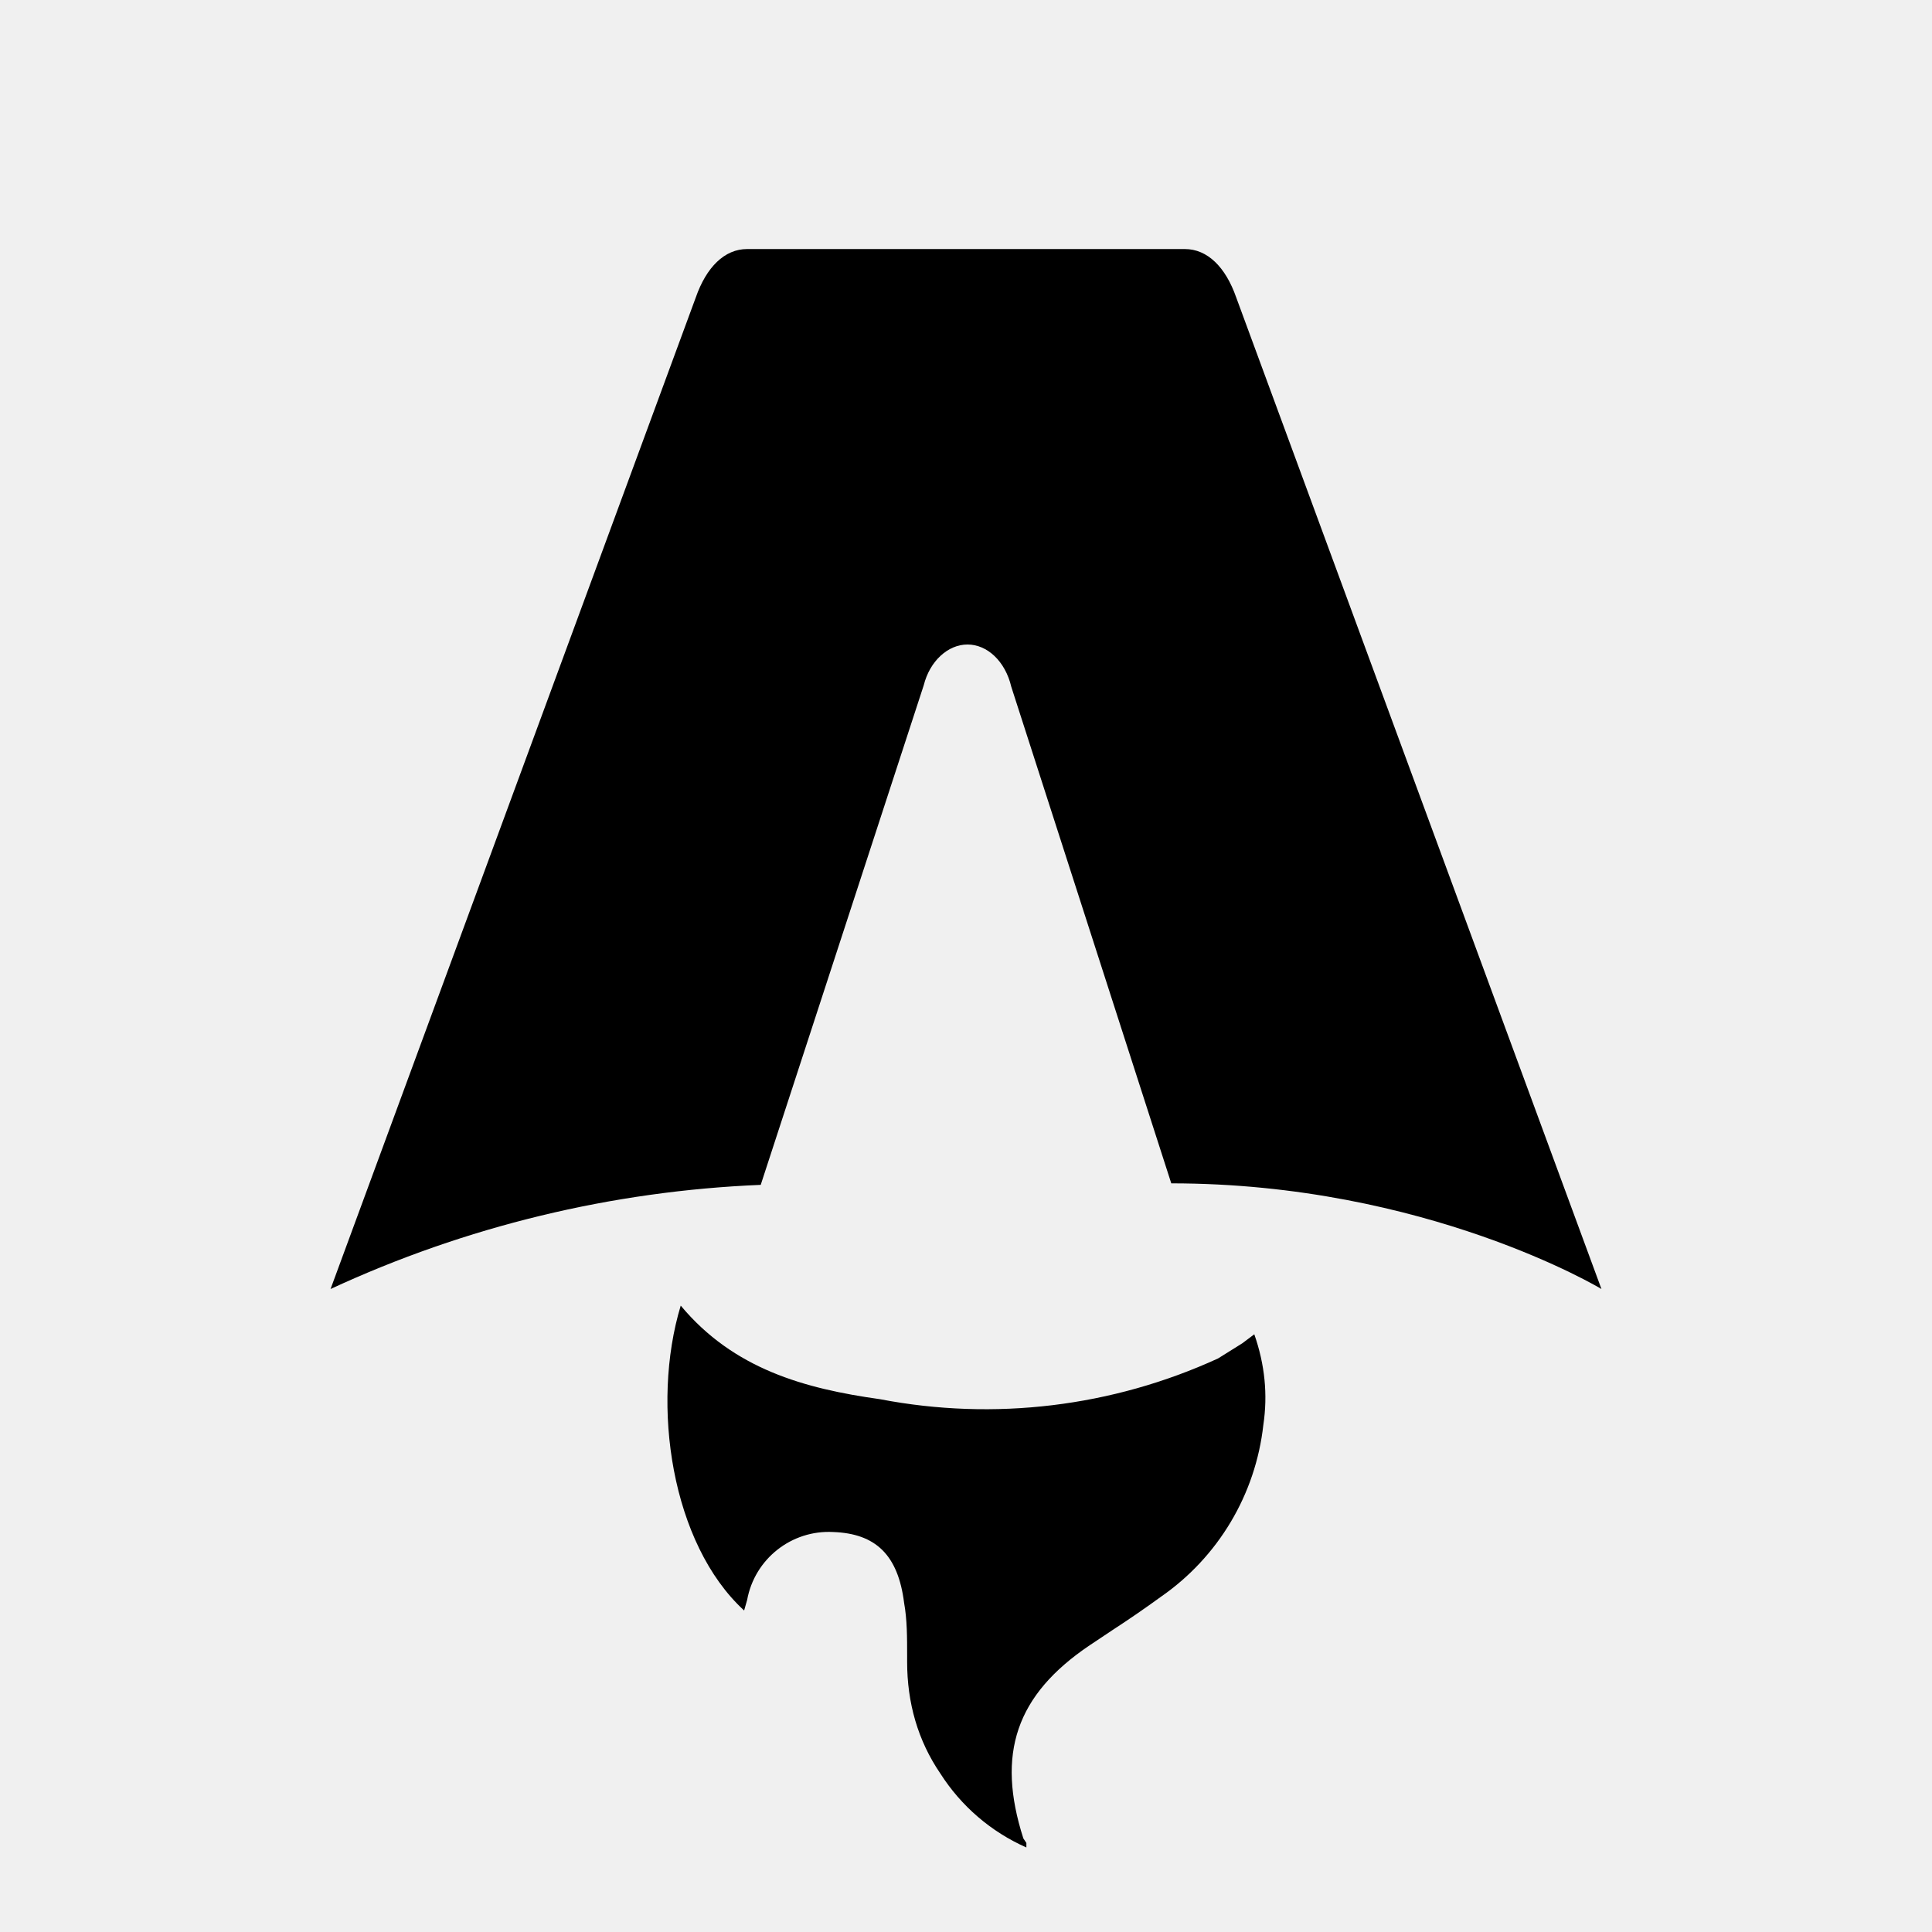
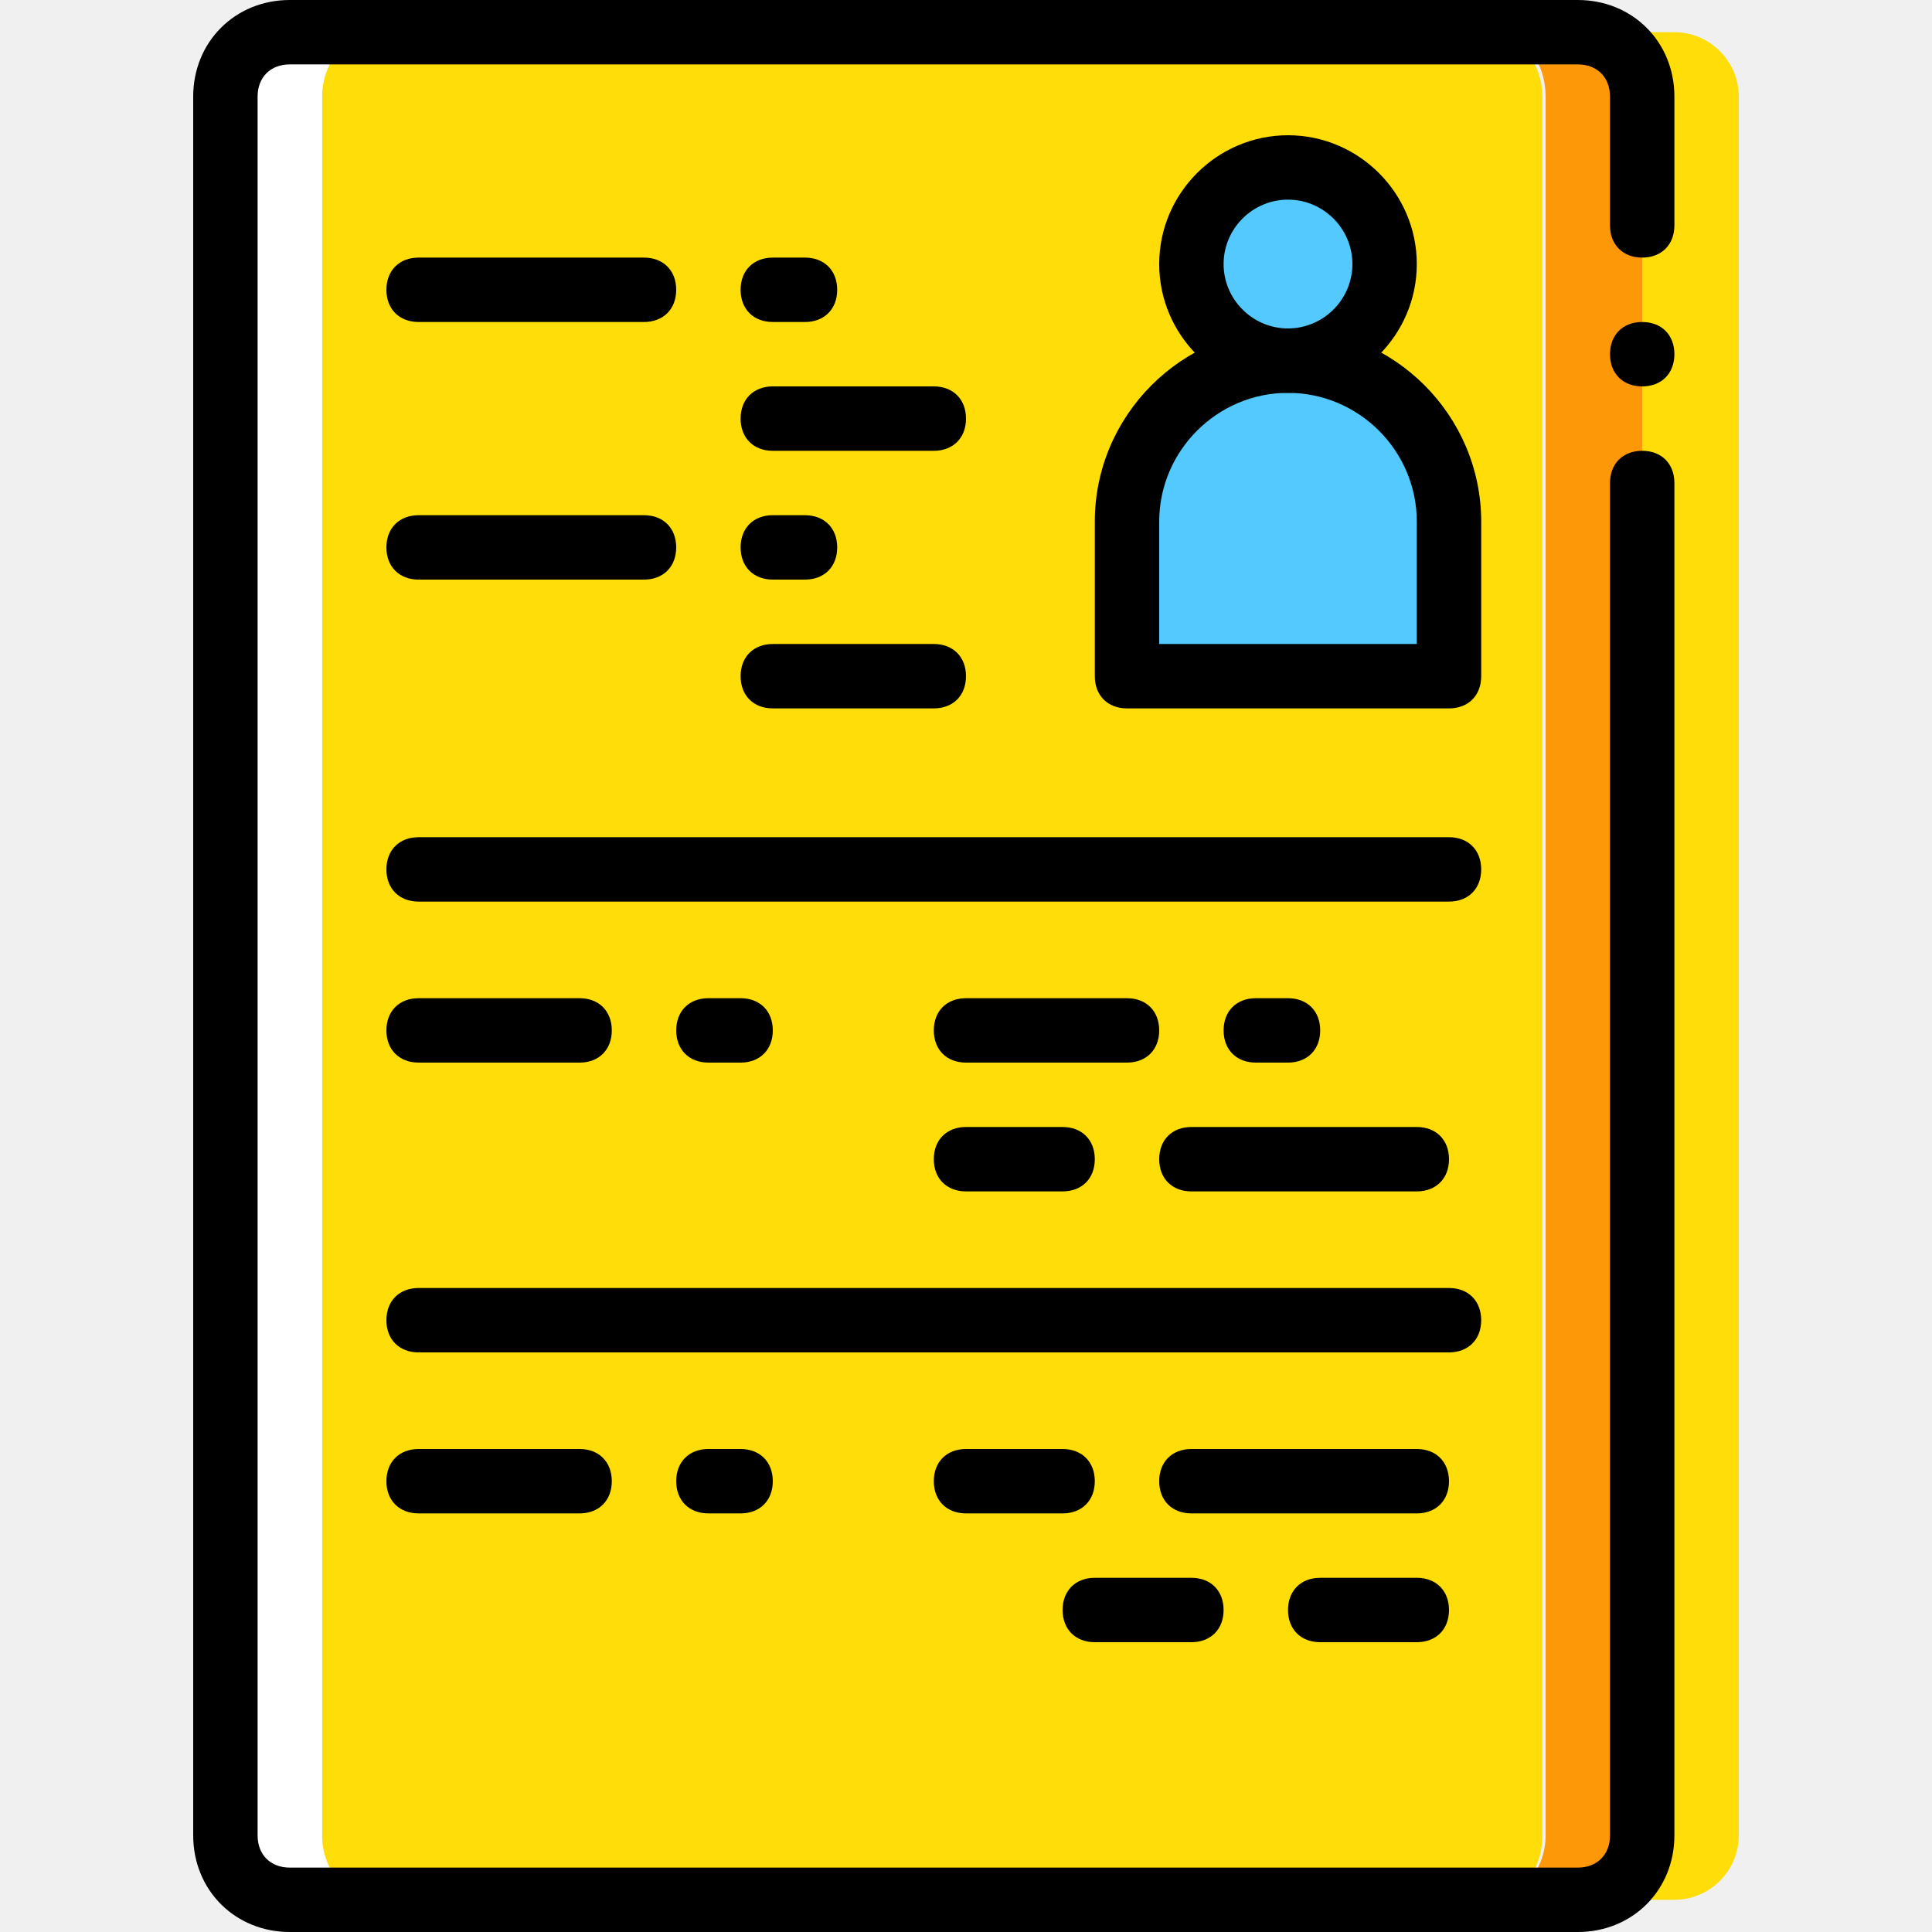
- <svg xmlns="http://www.w3.org/2000/svg" fill="none" viewBox="0 0 128 128">
-   <path d="M50.4 78.5a75.1 75.1 0 0 0-28.5 6.9l24.2-65.7c.7-2 1.9-3.2 3.4-3.2h29c1.5 0 2.7 1.2 3.4 3.2l24.2 65.7s-11.6-7-28.5-7L67 45.5c-.4-1.7-1.6-2.8-2.9-2.8-1.3 0-2.5 1.1-2.9 2.7L50.4 78.5Zm-1.1 28.2Zm-4.2-20.2c-2 6.6-.6 15.8 4.2 20.2a17.5 17.5 0 0 1 .2-.7 5.5 5.5 0 0 1 5.7-4.5c2.8.1 4.3 1.5 4.7 4.7.2 1.1.2 2.3.2 3.5v.4c0 2.7.7 5.2 2.2 7.4a13 13 0 0 0 5.7 4.9v-.3l-.2-.3c-1.8-5.6-.5-9.5 4.4-12.8l1.5-1a73 73 0 0 0 3.2-2.2 16 16 0 0 0 6.8-11.4c.3-2 .1-4-.6-6l-.8.6-1.6 1a37 37 0 0 1-22.4 2.7c-5-.7-9.7-2-13.2-6.2Z" />
-   <style>
-         path { fill: #000; }
-         @media (prefers-color-scheme: dark) {
-             path { fill: #FFF; }
-         }
-     </style>
+ <svg xmlns="http://www.w3.org/2000/svg" version="1.1" id="Layer_1" x="0px" y="0px" viewBox="0 0 512 512" style="enable-background:new 0 0 512 512;" xml:space="preserve">
+   <g transform="translate(1 1)">
+     <g>
+       <path style="fill:#FFDD09;" d="M442.733,7.533h-23.04c8.533,0,14.507,7.68,14.507,17.067v460.8    c0,9.387-6.827,17.067-14.507,17.067h23.04c9.387,0,17.067-7.68,17.067-17.067V24.6C459.8,15.213,452.12,7.533,442.733,7.533" />
+       <path style="fill:#FFDD09;" d="M84.333,24.6v460.8c0,9.387,6.827,17.067,14.507,17.067h294.4c8.533,0,14.507-7.68,14.507-17.067    V24.6c0-9.387-6.827-17.067-14.507-17.067H98.84C91.16,7.533,84.333,15.213,84.333,24.6" />
+     </g>
+     <path style="fill:#FFFFFF;" d="M84.333,485.4V24.6c0-9.387,6.827-17.067,14.507-17.067H75.8c-9.387,0-17.067,7.68-17.067,17.067   v460.8c0,9.387,7.68,17.067,17.067,17.067h23.04C91.16,502.467,84.333,494.787,84.333,485.4" />
+     <path style="fill:#FD9808;" d="M417.133,7.533h-23.04c8.533,0,14.507,7.68,14.507,17.067v460.8c0,9.387-6.827,17.067-14.507,17.067   h23.04c9.387,0,17.067-7.68,17.067-17.067V24.6C434.2,15.213,426.52,7.533,417.133,7.533" />
+     <g>
+       <path style="fill:#54C9FD;" d="M383,178.2v-40.96c0-23.893-18.773-42.667-42.667-42.667c-23.893,0-42.667,18.773-42.667,42.667    v40.96H383z" />
+       <path style="fill:#54C9FD;" d="M340.333,94.573c-14.507,0-25.6-11.093-25.6-25.6s11.093-25.6,25.6-25.6    c14.507,0,25.6,11.093,25.6,25.6S354.84,94.573,340.333,94.573" />
+     </g>
+     <path d="M340.333,103.107c-18.773,0-34.133-15.36-34.133-34.133s15.36-34.133,34.133-34.133s34.133,15.36,34.133,34.133   S359.107,103.107,340.333,103.107z M340.333,51.907c-9.387,0-17.067,7.68-17.067,17.067s7.68,17.067,17.067,17.067   S357.4,78.36,357.4,68.973S349.72,51.907,340.333,51.907z" />
+     <path d="M383,186.733h-85.333c-5.12,0-8.533-3.413-8.533-8.533v-40.96c0-28.16,23.04-51.2,51.2-51.2c28.16,0,51.2,23.04,51.2,51.2   v40.96C391.533,183.32,388.12,186.733,383,186.733z M306.2,169.667h68.267V137.24c0-18.773-15.36-34.133-34.133-34.133   S306.2,118.467,306.2,137.24V169.667z" />
+     <path d="M417.133,511H75.8c-14.507,0-25.6-11.093-25.6-25.6V24.6C50.2,10.093,61.293-1,75.8-1h341.333   c14.507,0,25.6,11.093,25.6,25.6v34.133c0,5.12-3.413,8.533-8.533,8.533c-5.12,0-8.533-3.413-8.533-8.533V24.6   c0-5.12-3.413-8.533-8.533-8.533H75.8c-5.12,0-8.533,3.413-8.533,8.533v460.8c0,5.12,3.413,8.533,8.533,8.533h341.333   c5.12,0,8.533-3.413,8.533-8.533V127c0-5.12,3.413-8.533,8.533-8.533c5.12,0,8.533,3.413,8.533,8.533v358.4   C442.733,499.907,431.64,511,417.133,511z" />
+     <path d="M442.733,92.867c0-5.12-3.413-8.533-8.533-8.533c-5.12,0-8.533,3.413-8.533,8.533s3.413,8.533,8.533,8.533   C439.32,101.4,442.733,97.987,442.733,92.867" />
+     <path d="M383,237.933H109.933c-5.12,0-8.533-3.413-8.533-8.533c0-5.12,3.413-8.533,8.533-8.533H383c5.12,0,8.533,3.413,8.533,8.533   C391.533,234.52,388.12,237.933,383,237.933z" />
+     <path d="M383,357.4H109.933c-5.12,0-8.533-3.413-8.533-8.533c0-5.12,3.413-8.533,8.533-8.533H383c5.12,0,8.533,3.413,8.533,8.533   C391.533,353.987,388.12,357.4,383,357.4z" />
+     <path d="M297.667,280.6H255c-5.12,0-8.533-3.413-8.533-8.533s3.413-8.533,8.533-8.533h42.667c5.12,0,8.533,3.413,8.533,8.533   S302.787,280.6,297.667,280.6z" />
+     <path d="M340.333,280.6H331.8c-5.12,0-8.533-3.413-8.533-8.533s3.413-8.533,8.533-8.533h8.533c5.12,0,8.533,3.413,8.533,8.533   S345.453,280.6,340.333,280.6z" />
+     <path d="M280.6,314.733H255c-5.12,0-8.533-3.413-8.533-8.533s3.413-8.533,8.533-8.533h25.6c5.12,0,8.533,3.413,8.533,8.533   S285.72,314.733,280.6,314.733z" />
+     <path d="M374.467,314.733h-59.733c-5.12,0-8.533-3.413-8.533-8.533s3.413-8.533,8.533-8.533h59.733c5.12,0,8.533,3.413,8.533,8.533   S379.587,314.733,374.467,314.733z" />
+     <path d="M152.6,280.6h-42.667c-5.12,0-8.533-3.413-8.533-8.533s3.413-8.533,8.533-8.533H152.6c5.12,0,8.533,3.413,8.533,8.533   S157.72,280.6,152.6,280.6z" />
+     <path d="M195.267,280.6h-8.533c-5.12,0-8.533-3.413-8.533-8.533s3.413-8.533,8.533-8.533h8.533c5.12,0,8.533,3.413,8.533,8.533   S200.387,280.6,195.267,280.6z" />
+     <path d="M280.6,400.067H255c-5.12,0-8.533-3.413-8.533-8.533S249.88,383,255,383h25.6c5.12,0,8.533,3.413,8.533,8.533   S285.72,400.067,280.6,400.067z" />
+     <path d="M374.467,400.067h-59.733c-5.12,0-8.533-3.413-8.533-8.533s3.413-8.533,8.533-8.533h59.733c5.12,0,8.533,3.413,8.533,8.533   S379.587,400.067,374.467,400.067z" />
+     <path d="M314.733,434.2h-25.6c-5.12,0-8.533-3.413-8.533-8.533s3.413-8.533,8.533-8.533h25.6c5.12,0,8.533,3.413,8.533,8.533   S319.853,434.2,314.733,434.2z" />
+     <path d="M374.467,434.2h-25.6c-5.12,0-8.533-3.413-8.533-8.533s3.413-8.533,8.533-8.533h25.6c5.12,0,8.533,3.413,8.533,8.533   S379.587,434.2,374.467,434.2z" />
+     <path d="M152.6,400.067h-42.667c-5.12,0-8.533-3.413-8.533-8.533s3.413-8.533,8.533-8.533H152.6c5.12,0,8.533,3.413,8.533,8.533   S157.72,400.067,152.6,400.067z" />
+     <path d="M195.267,400.067h-8.533c-5.12,0-8.533-3.413-8.533-8.533s3.413-8.533,8.533-8.533h8.533c5.12,0,8.533,3.413,8.533,8.533   S200.387,400.067,195.267,400.067z" />
+     <path d="M169.667,84.333h-59.733c-5.12,0-8.533-3.413-8.533-8.533s3.413-8.533,8.533-8.533h59.733c5.12,0,8.533,3.413,8.533,8.533   C178.2,80.92,174.787,84.333,169.667,84.333z" />
+     <path d="M169.667,152.6h-59.733c-5.12,0-8.533-3.413-8.533-8.533c0-5.12,3.413-8.533,8.533-8.533h59.733   c5.12,0,8.533,3.413,8.533,8.533C178.2,149.187,174.787,152.6,169.667,152.6z" />
+     <path d="M212.333,84.333H203.8c-5.12,0-8.533-3.413-8.533-8.533s3.413-8.533,8.533-8.533h8.533c5.12,0,8.533,3.413,8.533,8.533   C220.867,80.92,217.453,84.333,212.333,84.333z" />
+     <path d="M246.467,118.467H203.8c-5.12,0-8.533-3.413-8.533-8.533s3.413-8.533,8.533-8.533h42.667c5.12,0,8.533,3.413,8.533,8.533   S251.587,118.467,246.467,118.467z" />
+     <path d="M212.333,152.6H203.8c-5.12,0-8.533-3.413-8.533-8.533c0-5.12,3.413-8.533,8.533-8.533h8.533   c5.12,0,8.533,3.413,8.533,8.533C220.867,149.187,217.453,152.6,212.333,152.6z" />
+     <path d="M246.467,186.733H203.8c-5.12,0-8.533-3.413-8.533-8.533c0-5.12,3.413-8.533,8.533-8.533h42.667   c5.12,0,8.533,3.413,8.533,8.533C255,183.32,251.587,186.733,246.467,186.733z" />
+   </g>
</svg>
